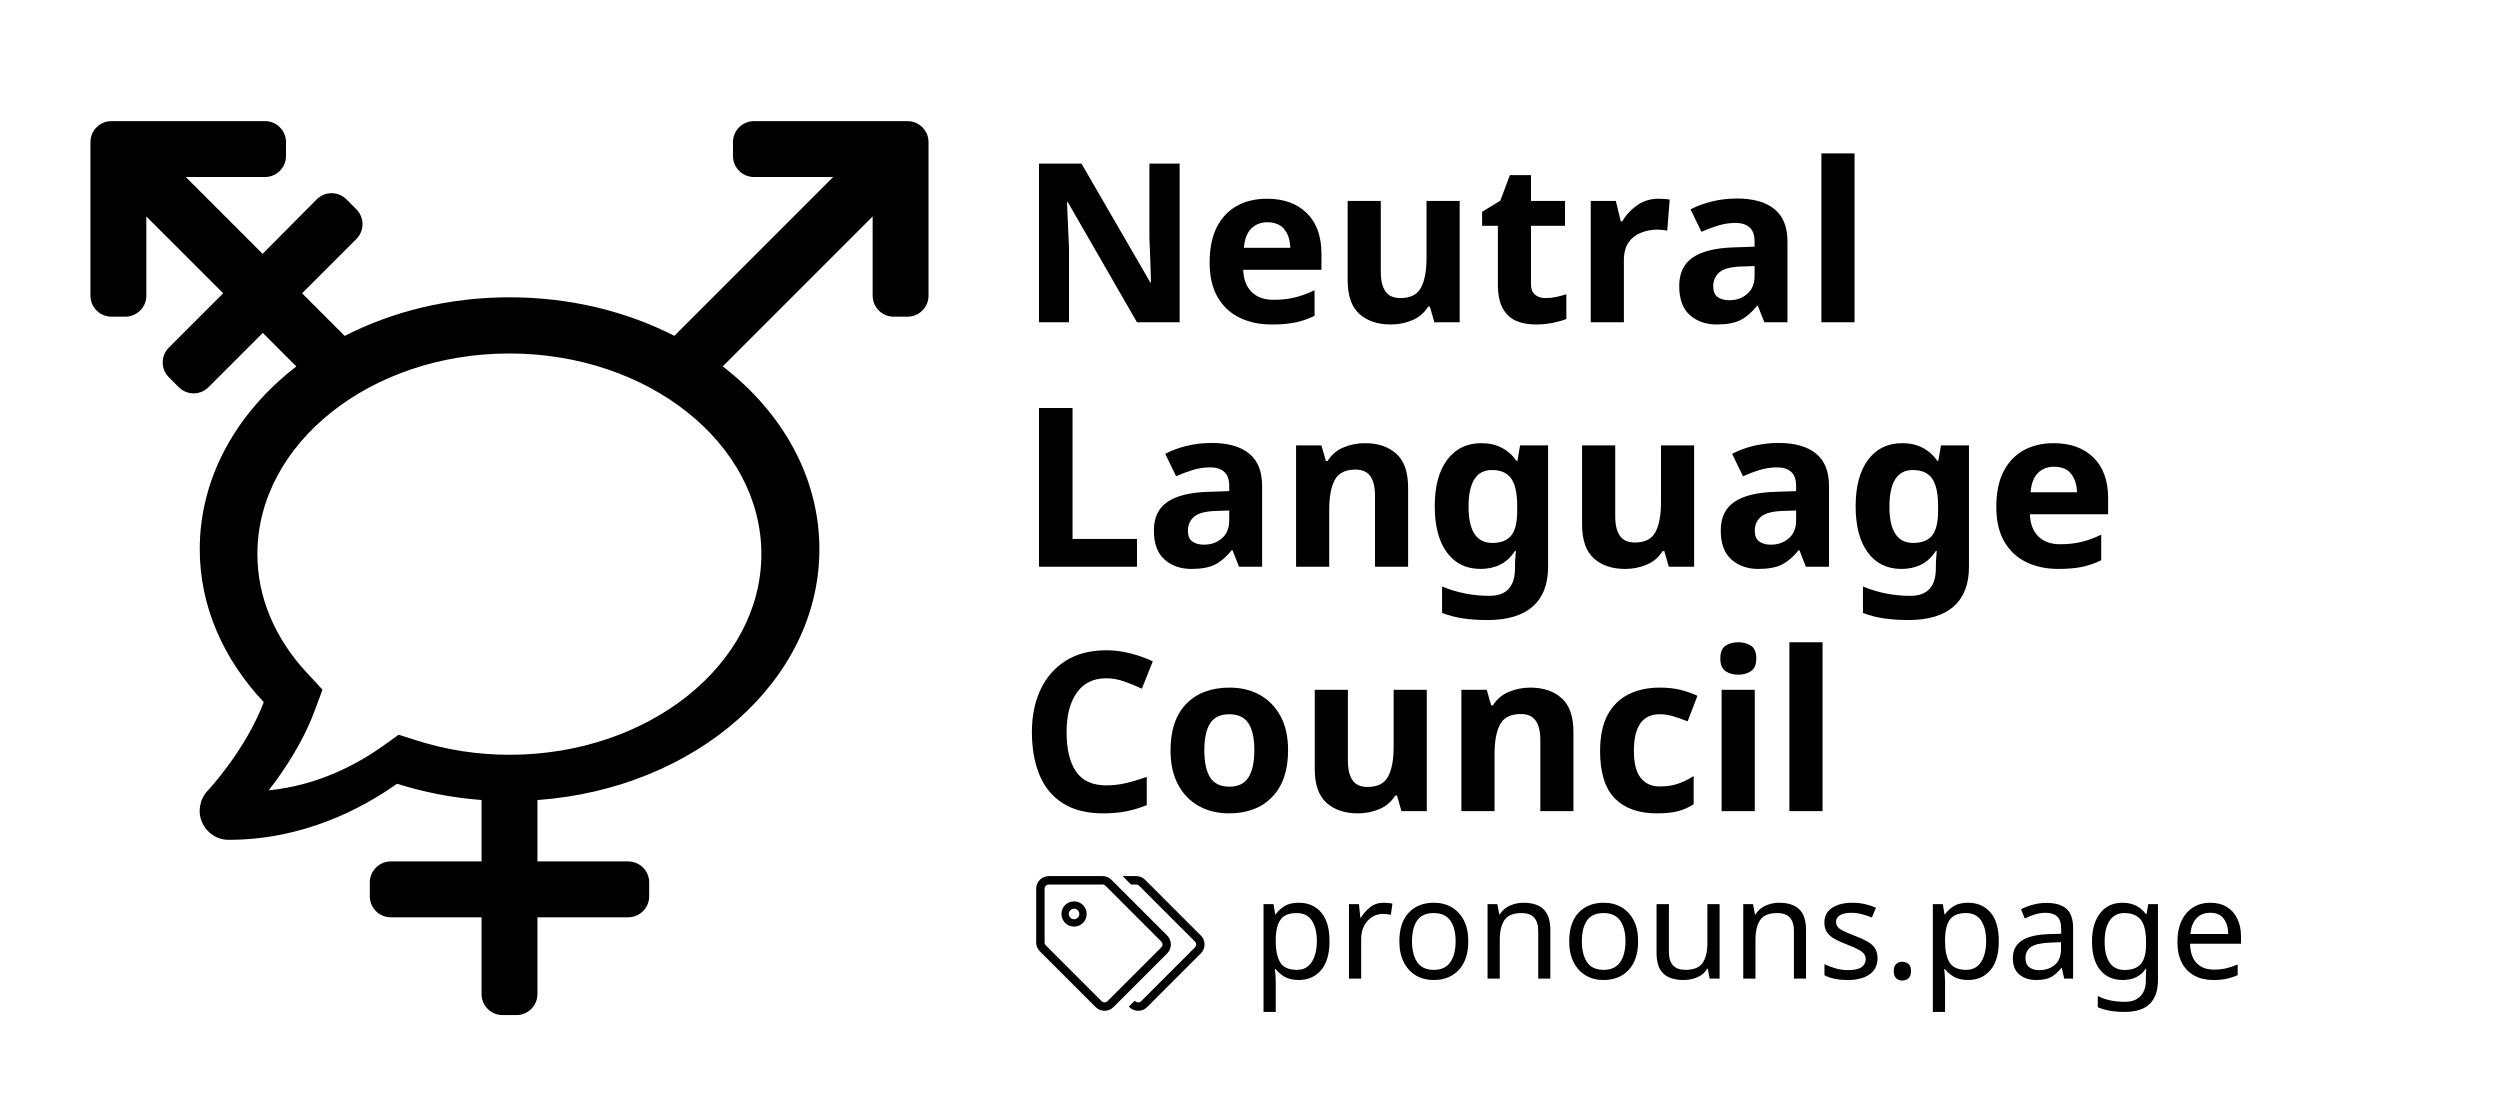
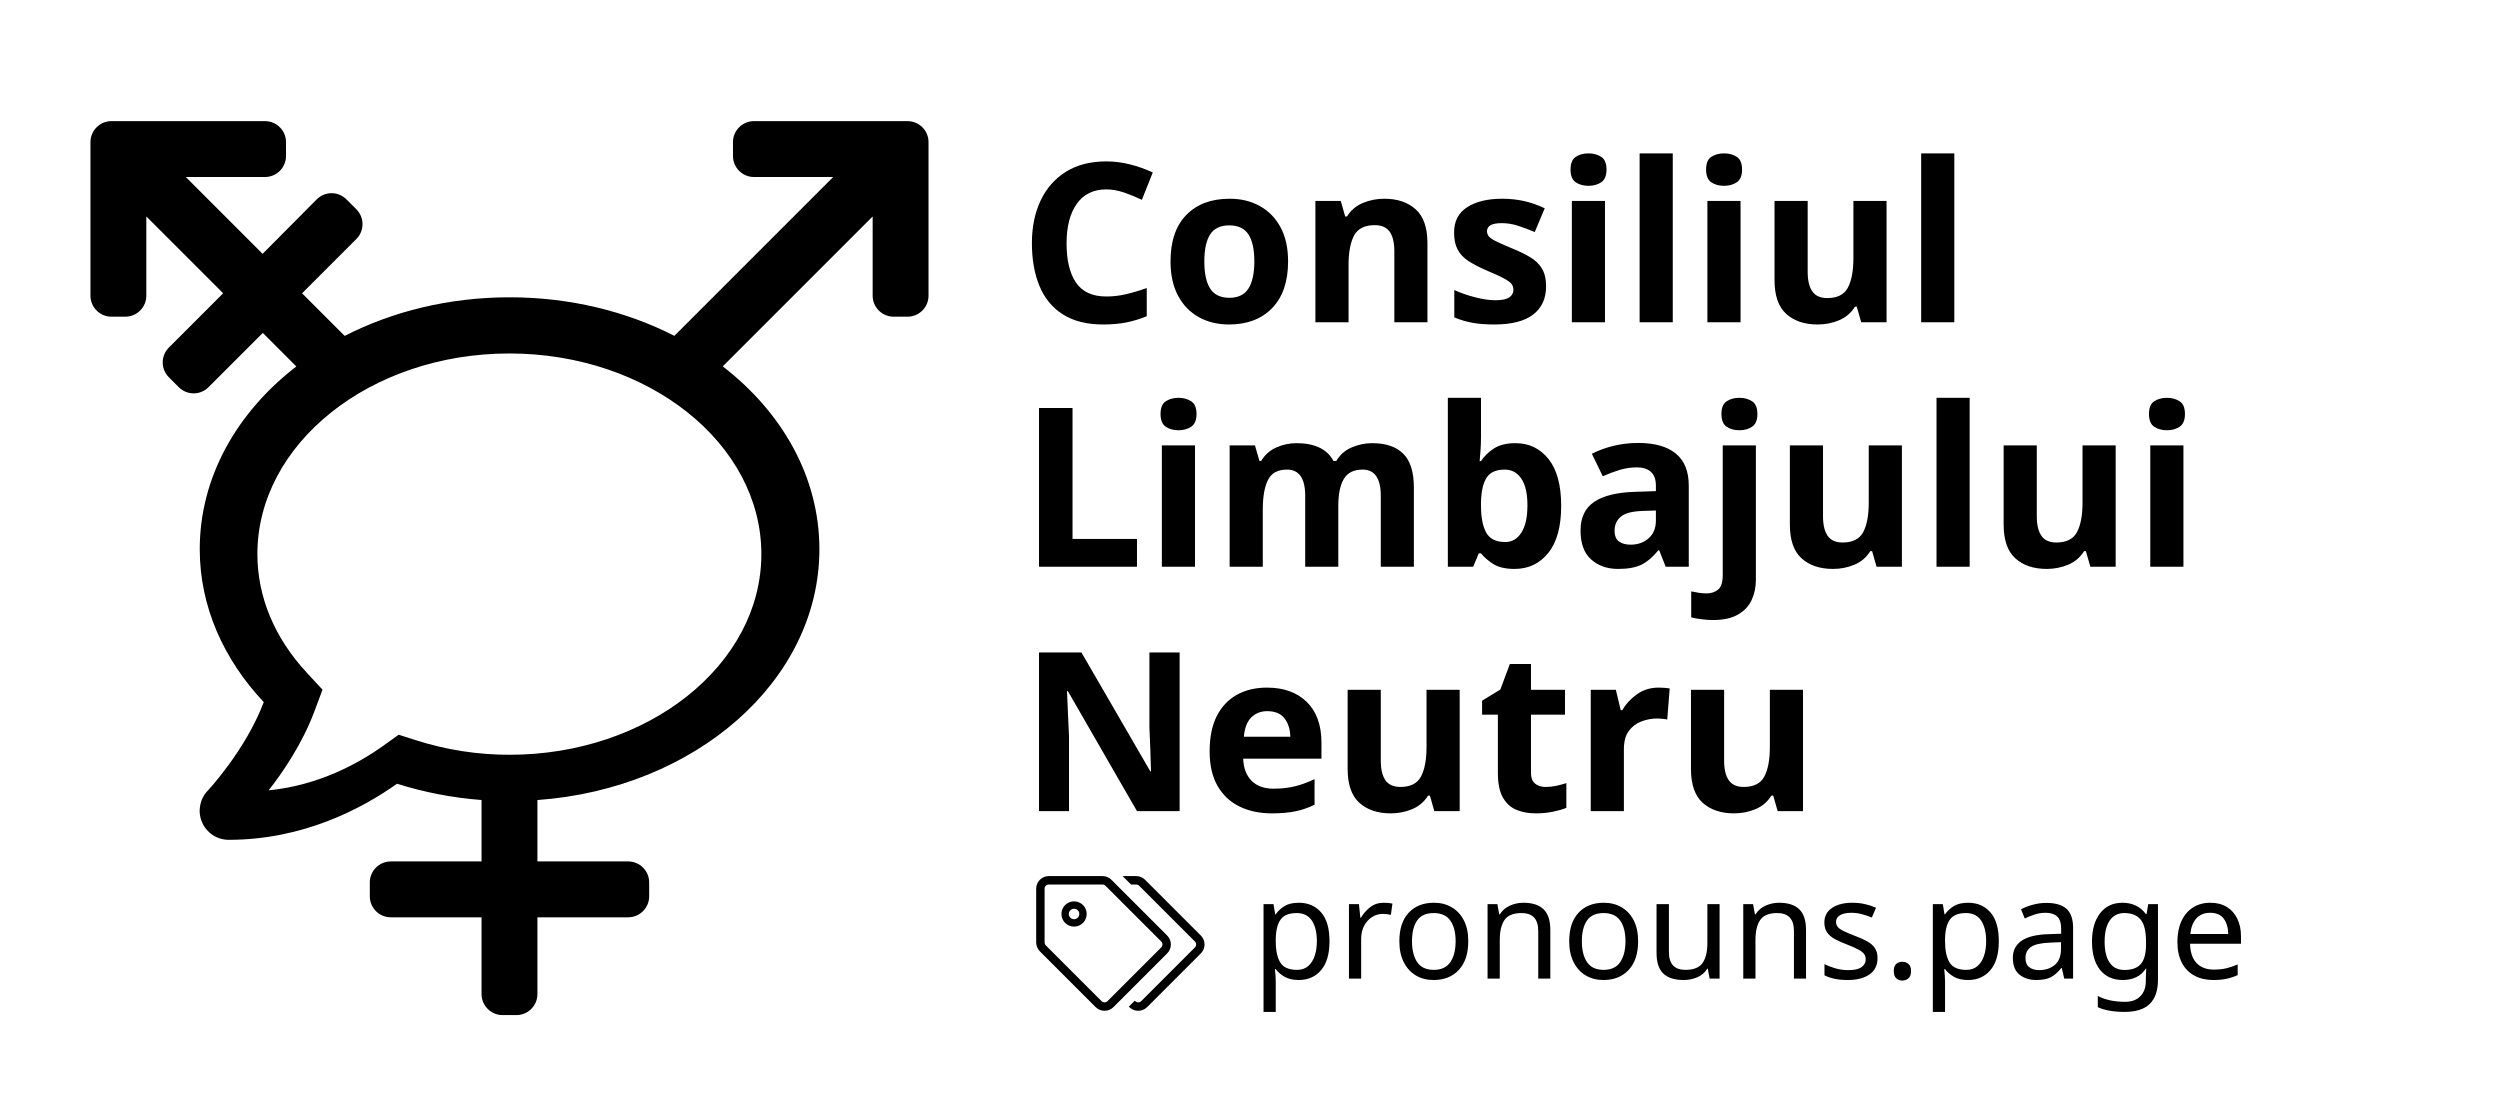
<svg xmlns="http://www.w3.org/2000/svg" viewBox="0 0 720 320" version="1.1" id="svg40" width="720" height="320">
  <defs id="defs44" />
  <path d="m 32.086,34.885 c -3.319,0 -6.034,2.715 -6.034,6.034 v 44.25 c 0,3.319 2.715,6.034 6.034,6.034 h 4.023 c 3.319,0 6.034,-2.715 6.034,-6.034 V 62.34 L 64.268,84.465 48.63,100.104 c -2.363,2.363 -2.363,6.185 0,8.548 l 2.866,2.866 c 2.363,2.363 6.185,2.363 8.548,0 l 15.638,-15.638 9.658,9.658 c -17.13,13.218 -27.813,31.905 -27.813,52.627 0,16.601 6.936,31.807 18.438,44.049 -5.193,13.741 -15.998,25.391 -16.173,25.53 -2.3,2.441 -2.928,5.999 -1.604,9.068 1.325,3.069 4.322,5.057 7.668,5.057 21.436,0 38.341,-8.963 48.484,-16.148 7.701,2.418 15.848,4.043 24.347,4.682 v 17.689 h -26.148 c -3.319,0 -6.034,2.715 -6.034,6.034 v 4.023 c 0,3.319 2.715,6.034 6.034,6.034 h 26.148 v 22.125 c 0,3.319 2.715,6.034 6.034,6.034 h 4.023 c 3.319,0 6.034,-2.715 6.034,-6.034 v -22.125 h 26.148 c 3.319,0 6.034,-2.715 6.034,-6.034 v -4.023 c 0,-3.319 -2.715,-6.034 -6.034,-6.034 h -26.148 v -17.678 c 45.525,-3.297 81.208,-34.374 81.208,-72.249 0,-20.733 -10.693,-39.429 -27.839,-52.647 l 43.177,-43.177 v 22.829 c 0,3.319 2.715,6.034 6.034,6.034 h 4.023 c 3.319,0 6.034,-2.715 6.034,-6.034 V 40.919 c 0,-3.319 -2.715,-6.034 -6.034,-6.034 h -44.25 c -3.319,0 -6.034,2.715 -6.034,6.034 v 4.023 c 0,3.319 2.715,6.034 6.034,6.034 h 22.829 l -45.747,45.747 c -13.746,-7.031 -30.015,-11.102 -47.457,-11.102 -17.456,0 -33.736,4.076 -47.488,11.118 L 86.996,84.465 102.634,68.827 c 2.363,-2.363 2.363,-6.185 0,-8.548 l -2.866,-2.867 c -2.363,-2.363 -6.185,-2.363 -8.548,0 L 75.632,73.101 53.507,50.976 h 22.829 c 3.319,0 6.034,-2.715 6.034,-6.034 v -4.023 c 0,-3.319 -2.715,-6.034 -6.034,-6.034 z m 114.613,66.915 c 40.012,0 72.573,25.939 72.573,57.788 0,31.849 -32.56,57.788 -72.573,57.788 -9.169,0 -18.24,-1.412 -26.955,-4.202 l -4.924,-1.576 -4.212,3.021 c -7.452,5.352 -18.953,11.59 -33.241,13.002 3.888,-4.958 9.654,-13.265 13.218,-22.853 l 2.301,-6.14 -4.439,-4.794 C 79.083,183.786 74.126,171.933 74.126,159.588 c 0,-31.849 32.56,-57.788 72.573,-57.788 z" id="path38" style="stroke-width:0.503" />
  <path d="m 345.845,274.578 -15.465,15.465 c -1.42,1.42 -3.723,1.42 -5.143,0 l -0.134,-0.134 1.714,-1.714 0.134,0.134 c 0.474,0.474 1.241,0.473 1.714,0 l 15.465,-15.465 c 0.473,-0.473 0.473,-1.242 0,-1.714 l -16.054,-16.054 a 1.204,1.204 0 0 0 -0.857,-0.355 h -1.481 l -2.425,-2.425 h 3.906 a 3.637,3.637 0 0 1 2.572,1.065 l 16.054,16.054 c 1.42,1.42 1.42,3.723 8e-5,5.143 z M 317.522,254.74 H 302.056 c -0.668,0 -1.212,0.544 -1.212,1.212 v 15.465 c 0,0.324 0.126,0.628 0.355,0.857 l 16.054,16.054 c 0.474,0.474 1.241,0.473 1.714,0 l 15.465,-15.465 c 0.473,-0.473 0.473,-1.242 0,-1.714 l -16.054,-16.054 a 1.204,1.204 0 0 0 -0.857,-0.355 m 0,-2.425 a 3.637,3.637 0 0 1 2.572,1.065 l 16.054,16.054 c 1.42,1.42 1.42,3.723 0,5.143 l -15.465,15.465 c -1.42,1.42 -3.723,1.42 -5.143,0 l -16.054,-16.054 a 3.637,3.637 0 0 1 -1.065,-2.572 v -15.465 c 0,-2.009 1.628,-3.637 3.637,-3.637 z m -8.192,9.395 c -0.836,0 -1.515,0.68 -1.515,1.515 0,0.836 0.68,1.515 1.515,1.515 0.836,0 1.515,-0.68 1.515,-1.515 0,-0.836 -0.68,-1.515 -1.515,-1.515 m 0,-2.121 c 2.009,0 3.637,1.628 3.637,3.637 0,2.009 -1.628,3.637 -3.637,3.637 -2.009,0 -3.637,-1.628 -3.637,-3.637 0,-2.009 1.628,-3.637 3.637,-3.637 z" id="path59" style="stroke-width:0.076" />
  <text xml:space="preserve" style="font-style:normal;font-variant:normal;font-weight:bold;font-stretch:normal;font-size:64px;line-height:1.1;font-family:'Quicksand Light';-inkscape-font-specification:'Quicksand Light, Bold';fill:#000000;fill-opacity:1;stroke:none" x="293.47" y="92.81" id="text72">
-     <tspan x="293.47" y="92.81" id="tspan80">Neutral</tspan>
-     <tspan x="293.47" y="163.21" id="tspan108">Language</tspan>
-     <tspan x="293.47" y="233.61" id="tspan110">Council</tspan>
+     <tspan x="293.47" y="92.81" id="tspan110">Consiliul</tspan>
+     <tspan x="293.47" y="163.21" id="tspan95">Limbajului</tspan>
+     <tspan x="293.47" y="233.61" id="tspan97">Neutru</tspan>
  </text>
  <text xml:space="preserve" style="font-style:normal;font-weight:normal;font-size:40px;line-height:1.25;font-family:sans-serif;fill:#000000;fill-opacity:1;stroke:none" x="305.655" y="111.701" id="text78">
    <tspan id="tspan76" x="305.655" y="111.701" />
  </text>
  <text xml:space="preserve" style="font-style:normal;font-variant:normal;font-weight:normal;font-stretch:normal;font-size:40px;line-height:1.25;font-family:'Quicksand Light';-inkscape-font-specification:'Quicksand Light, ';fill:#000000;fill-opacity:1;stroke:none" x="360.491" y="281.836" id="text84">
    <tspan id="tspan82" x="360.491" y="281.836">pronouns.page</tspan>
  </text>
</svg>
